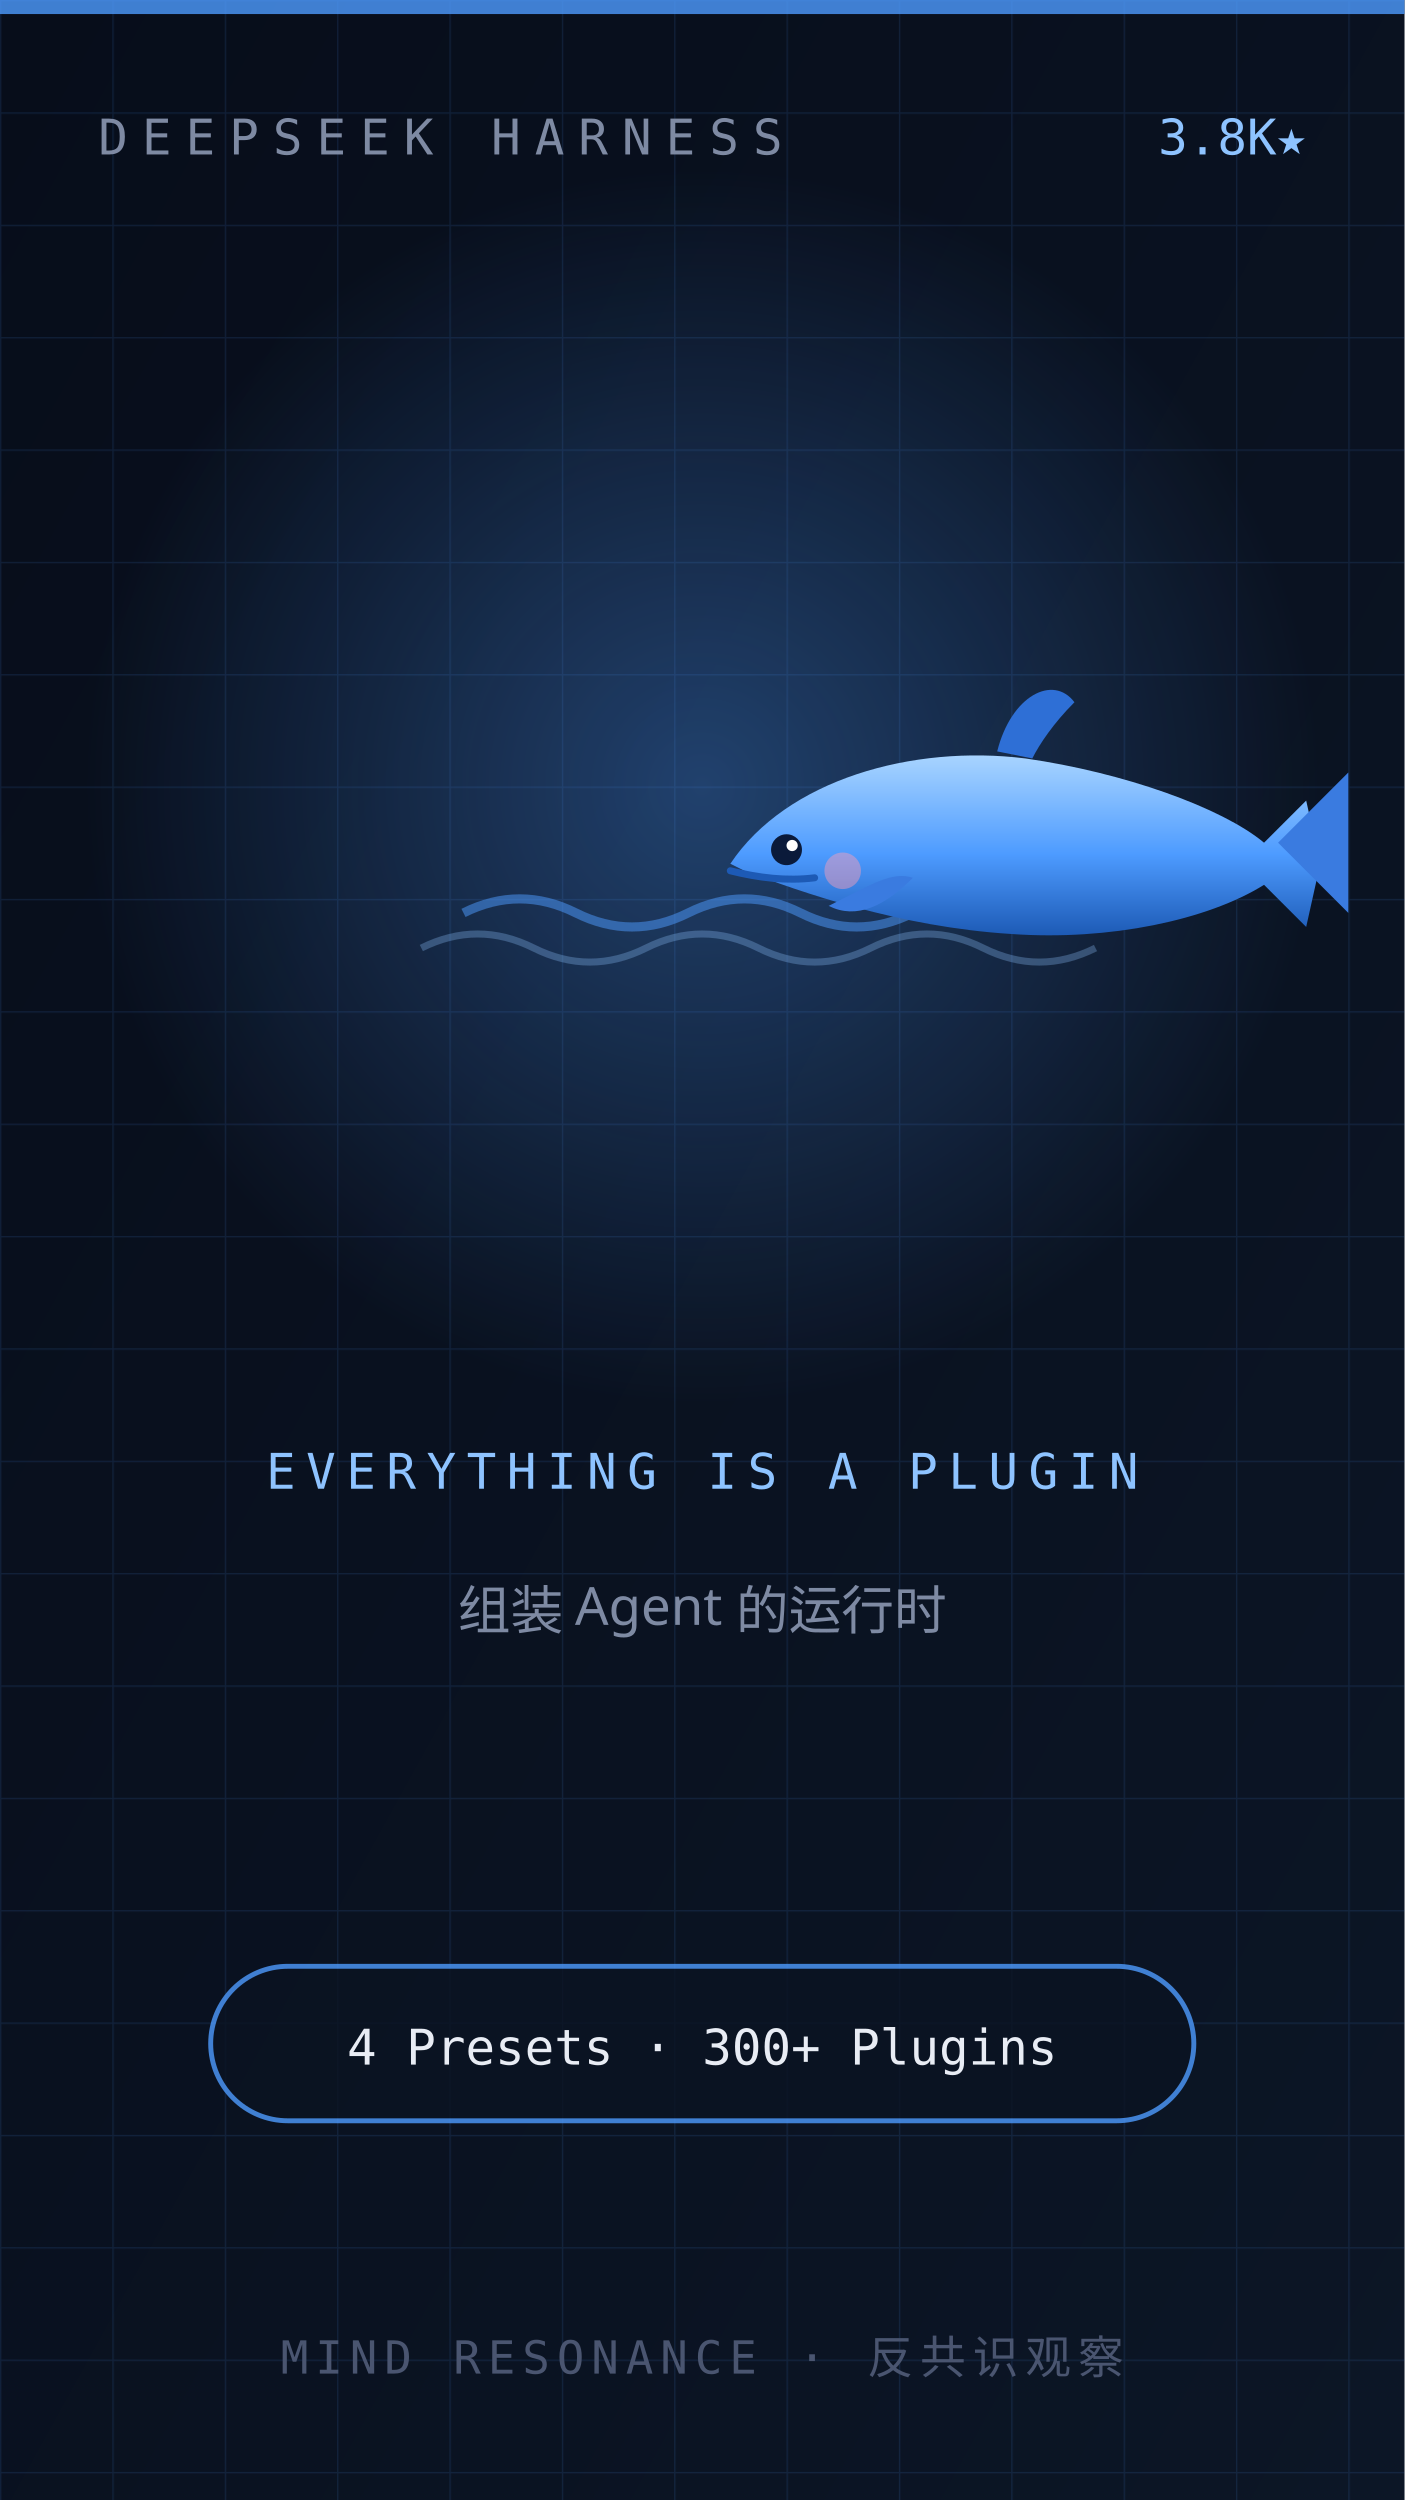
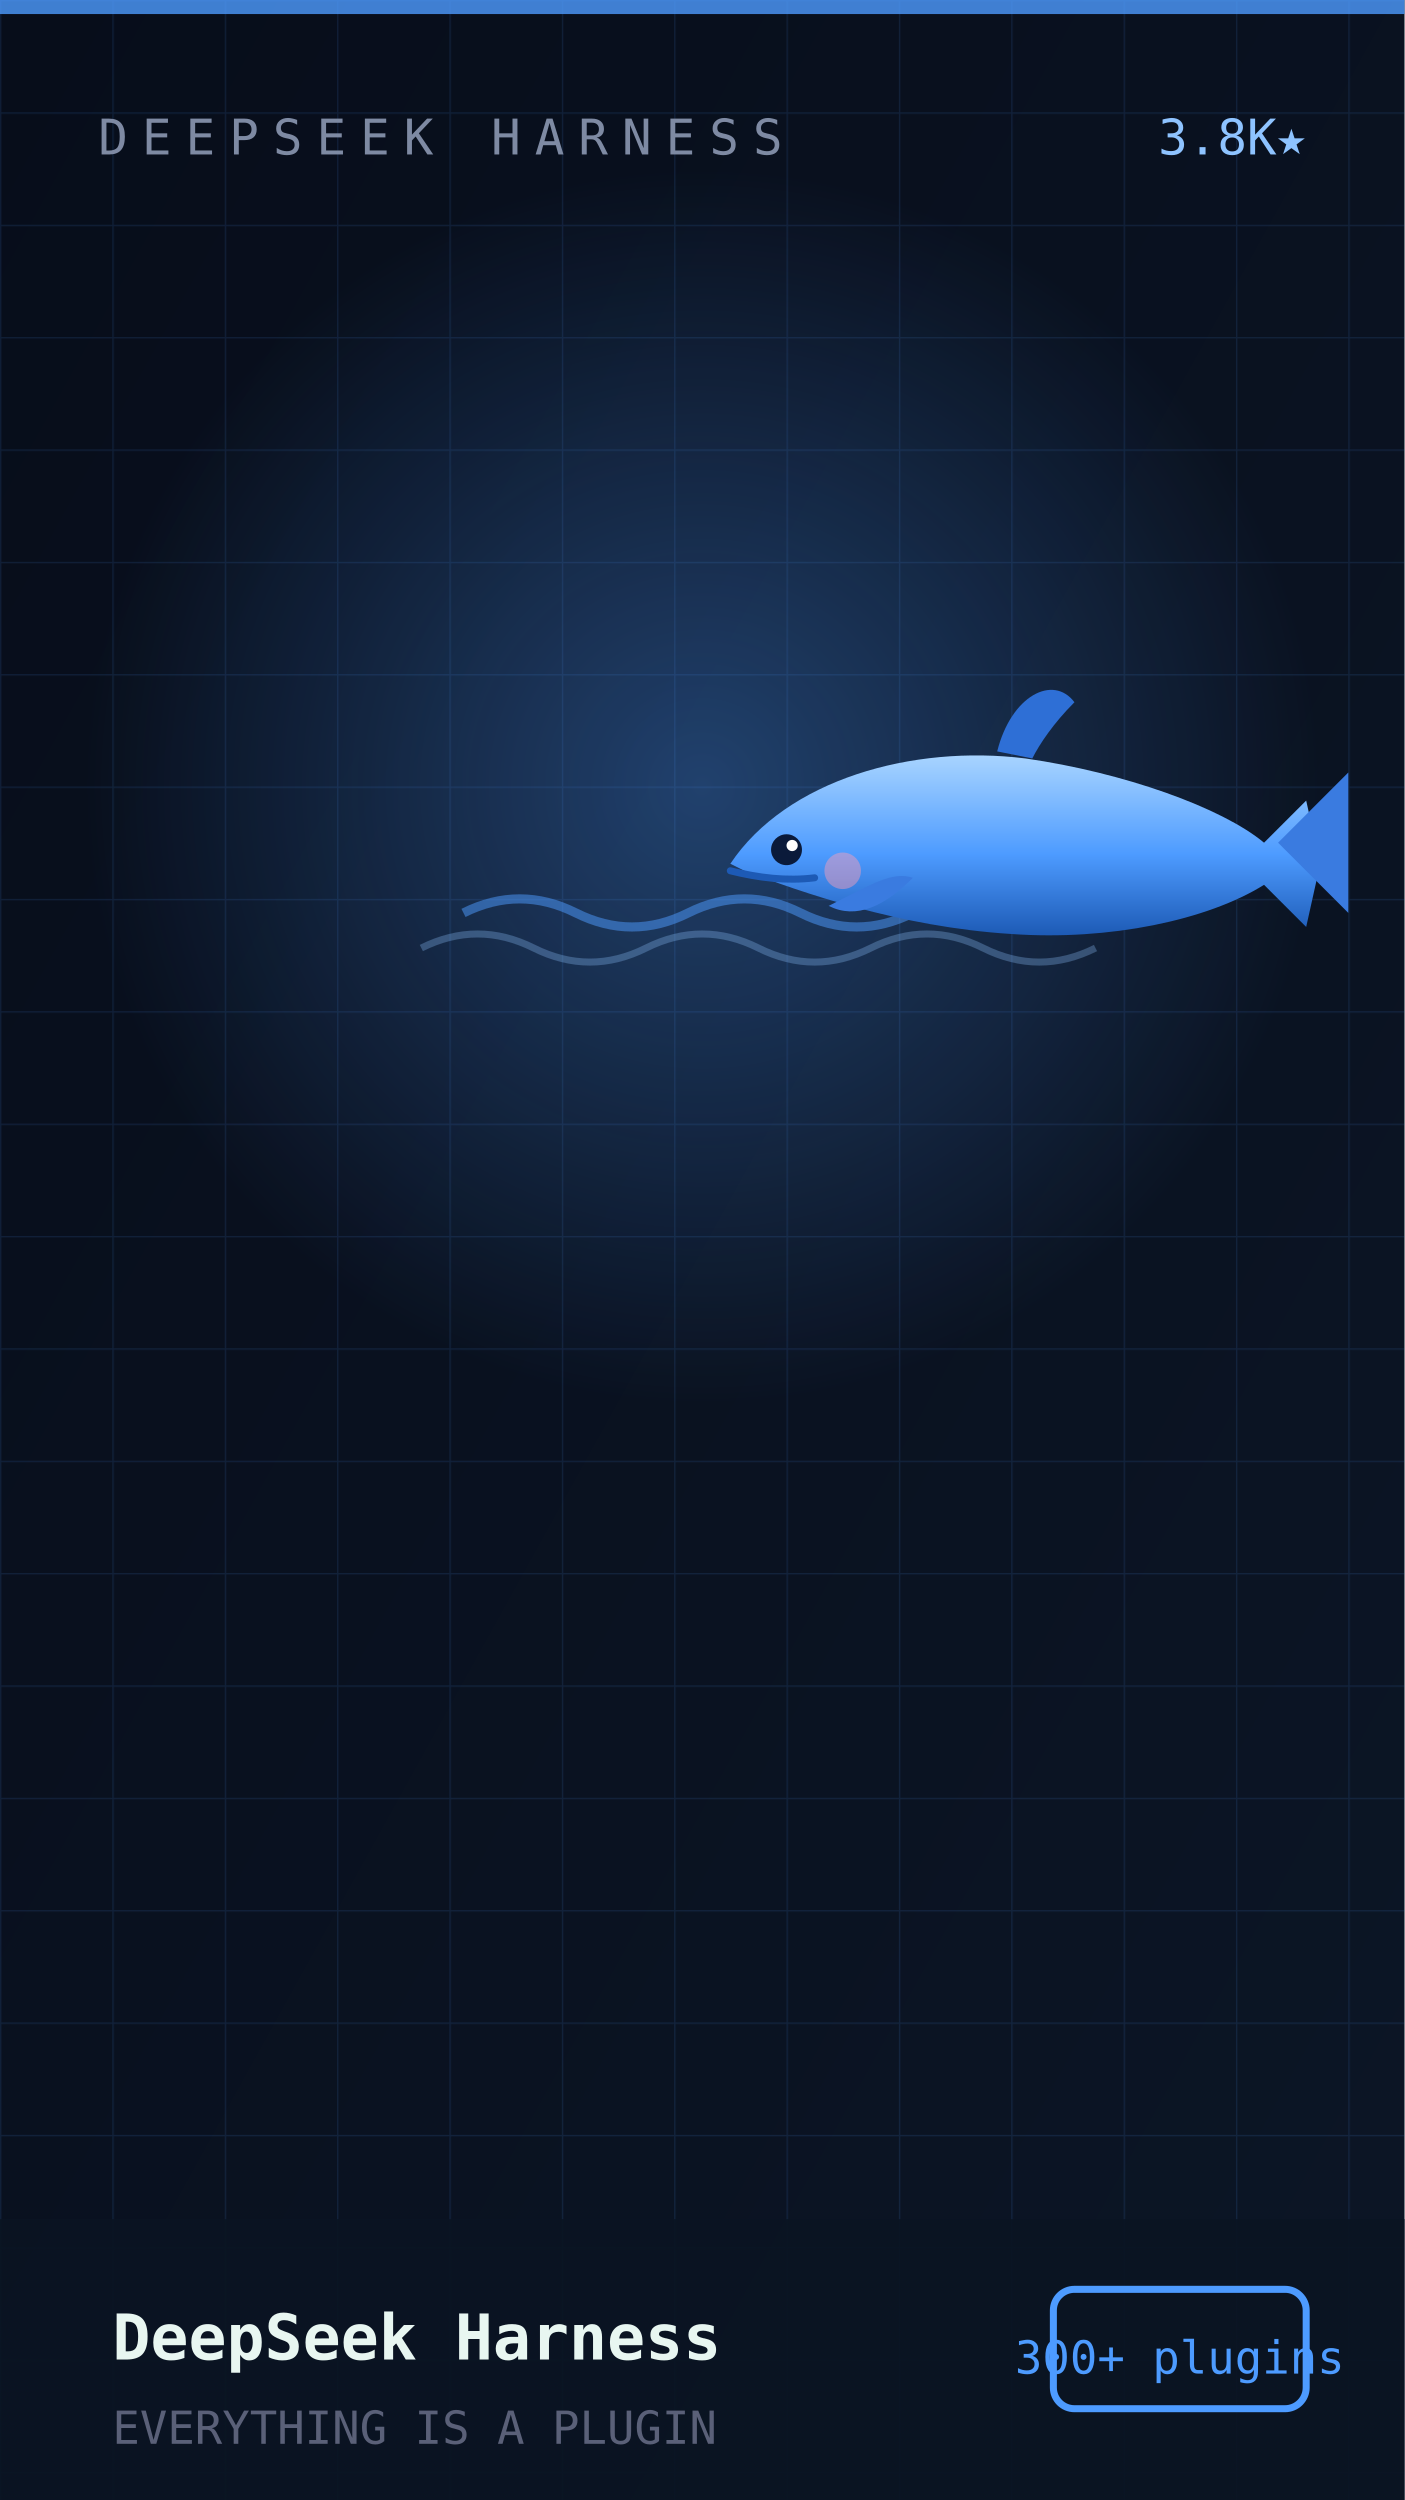
<svg xmlns="http://www.w3.org/2000/svg" width="200" height="356" viewBox="0 0 200 356">
  <defs>
    <linearGradient id="bg" x1="0" y1="0" x2="1" y2="1">
      <stop offset="0" stop-color="#070D1A" />
      <stop offset="1" stop-color="#0C1626" />
    </linearGradient>
    <linearGradient id="dolBody" x1="0" y1="0" x2="0" y2="1">
      <stop offset="0" stop-color="#A8D4FF" />
      <stop offset="0.55" stop-color="#4D9BFF" />
      <stop offset="1" stop-color="#1D5AB5" />
    </linearGradient>
    <radialGradient id="glow" cx="0.5" cy="0.5" r="0.5">
      <stop offset="0" stop-color="#4D9BFF" stop-opacity="0.35" />
      <stop offset="1" stop-color="#4D9BFF" stop-opacity="0" />
    </radialGradient>
    <pattern id="grid" width="16" height="16" patternUnits="userSpaceOnUse">
      <path d="M16 0H0V16" fill="none" stroke="#4D9BFF" stroke-width="0.4" opacity="0.12" />
    </pattern>
  </defs>
  <rect width="200" height="356" fill="url(#bg)" />
  <rect width="200" height="356" fill="url(#grid)" />
  <circle cx="100" cy="112" r="88" fill="url(#glow)" />
  <rect x="0" y="0" width="200" height="2" fill="#4D9BFF" opacity="0.8" />
  <text x="14" y="22" font-family="monospace" font-size="7" fill="#7E8AA3" letter-spacing="2">DEEPSEEK HARNESS</text>
  <text x="186" y="22" font-family="monospace" font-size="7" fill="#8EC3FF" text-anchor="end">3.8K★</text>
  <g transform="translate(100,108)">
    <g opacity="0.5">
      <path d="M-34 22 Q-26 18 -18 22 T-2 22 T14 22 T30 22 T46 22" stroke="#4D9BFF" stroke-width="1.3" fill="none">
        <animate attributeName="d" dur="2.8s" repeatCount="indefinite" values="M-34 22 Q-26 18 -18 22 T-2 22 T14 22 T30 22 T46 22;M-34 22 Q-26 26 -18 22 T-2 22 T14 22 T30 22 T46 22;M-34 22 Q-26 18 -18 22 T-2 22 T14 22 T30 22 T46 22" />
      </path>
      <path d="M-40 27 Q-32 23 -24 27 T-8 27 T8 27 T24 27 T40 27 T56 27" stroke="#8EC3FF" stroke-width="1" fill="none" opacity="0.6">
        <animate attributeName="d" dur="3.6s" repeatCount="indefinite" values="M-40 27 Q-32 23 -24 27 T-8 27 T8 27 T24 27 T40 27 T56 27;M-40 27 Q-32 31 -24 27 T-8 27 T8 27 T24 27 T40 27 T56 27;M-40 27 Q-32 23 -24 27 T-8 27 T8 27 T24 27 T40 27 T56 27" />
      </path>
    </g>
    <g>
      <animateTransform attributeName="transform" type="translate" values="0 0;0 -3;0 0;0 2;0 0" dur="3.2s" repeatCount="indefinite" />
      <g>
        <animateTransform attributeName="transform" type="rotate" values="-2 44 15;1 44 15;-1 44 15;-2 44 15" dur="3.2s" repeatCount="indefinite" />
        <path d="M4 15 C12 3 30 -2 46 0 C60 2 74 7 80 12 L86 6 L88 15 L86 24 L80 18 C72 23 58 26 44 25 C28 24 14 19 6 16 Z" fill="url(#dolBody)" />
        <path d="M42 -1 C44 -9 50 -12 53 -8 C50 -5 48 -2 47 0 Z" fill="#2E6FD6" />
        <path d="M30 17 C26 21 22 23 18 21 C24 18 27 16 30 17 Z" fill="#3A7BE0" />
        <g transform-origin="84 12">
          <path d="M82 12 L92 2 L92 22 Z" fill="#3A7BE0">
            <animateTransform attributeName="transform" type="rotate" values="0 84 12;-14 84 12;0 84 12" dur="1.6s" repeatCount="indefinite" />
          </path>
        </g>
        <circle cx="12" cy="13" r="2.2" fill="#0A1A3A" />
        <circle cx="12.8" cy="12.4" r="0.8" fill="#fff" />
        <path d="M4 16 C8 17 12 17.5 16 17" stroke="#1D5AB5" stroke-width="1" fill="none" stroke-linecap="round" />
        <circle cx="20" cy="16" r="2.6" fill="#FF9EB5" opacity="0.45" />
      </g>
    </g>
  </g>
-   <text x="100" y="212" text-anchor="middle" font-family="monospace" font-size="7" fill="#8EC3FF" letter-spacing="1.5">EVERYTHING IS A PLUGIN</text>
-   <text x="100" y="232" text-anchor="middle" font-family="sans-serif" font-size="7.5" fill="#7E8AA3">组装 Agent 的运行时</text>
-   <rect x="30" y="280" width="140" height="22" rx="11" fill="#0A1322" stroke="#4D9BFF" stroke-width="0.7" opacity="0.8" />
-   <text x="100" y="294" text-anchor="middle" font-family="monospace" font-size="7" fill="#E8ECF4">4 Presets · 300+ Plugins</text>
-   <text x="100" y="338" text-anchor="middle" font-family="monospace" font-size="6.5" fill="#4A5570" letter-spacing="1">MIND RESONANCE · 反共识观察</text>
+   <rect x="0" y="316" width="200" height="40" fill="#0A1322" opacity="0.92" />
+   <text x="16" y="336" font-family="monospace" font-size="9" fill="#E8F6F1" font-weight="bold">DeepSeek Harness</text>
+   <text x="16" y="348" font-family="monospace" font-size="6.5" fill="#5A6078">EVERYTHING IS A PLUGIN</text>
+   <rect x="150" y="326" width="36" height="17" rx="3" fill="none" stroke="#4D9BFF" stroke-width="1" />
+   <text x="168" y="338" font-family="monospace" font-size="6.5" fill="#4D9BFF" text-anchor="middle">300+ plugins</text>
</svg>
